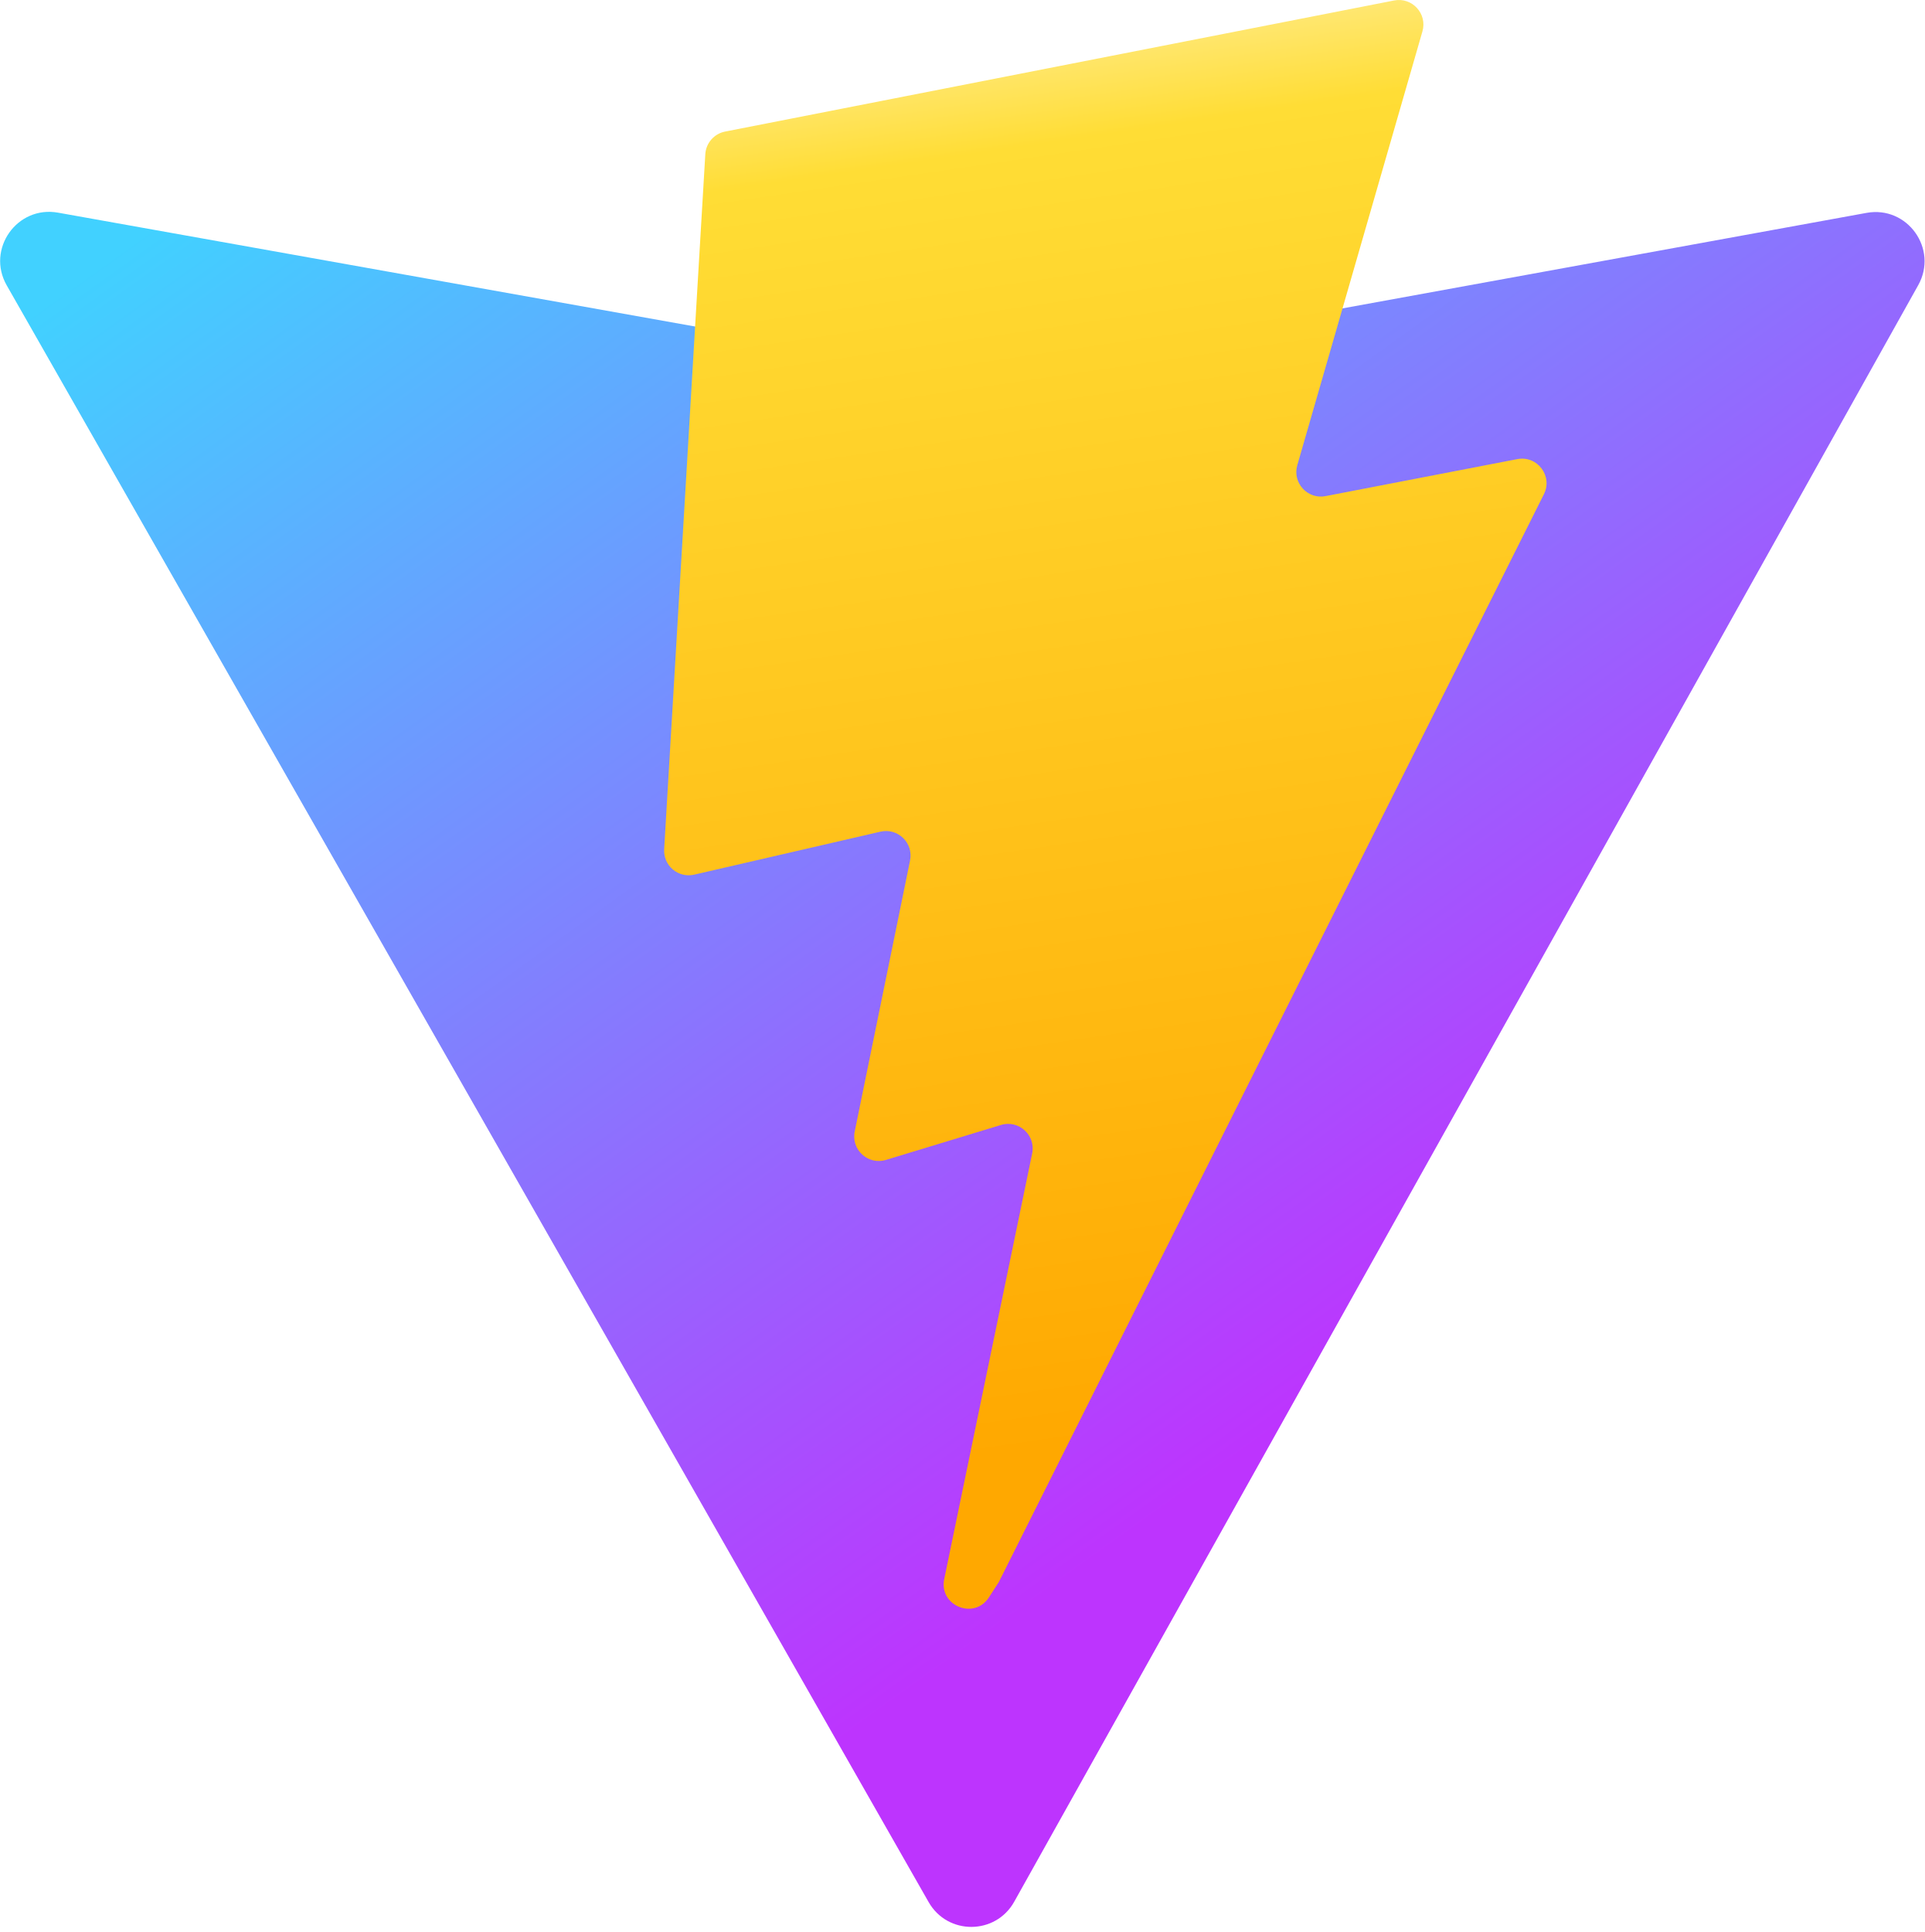
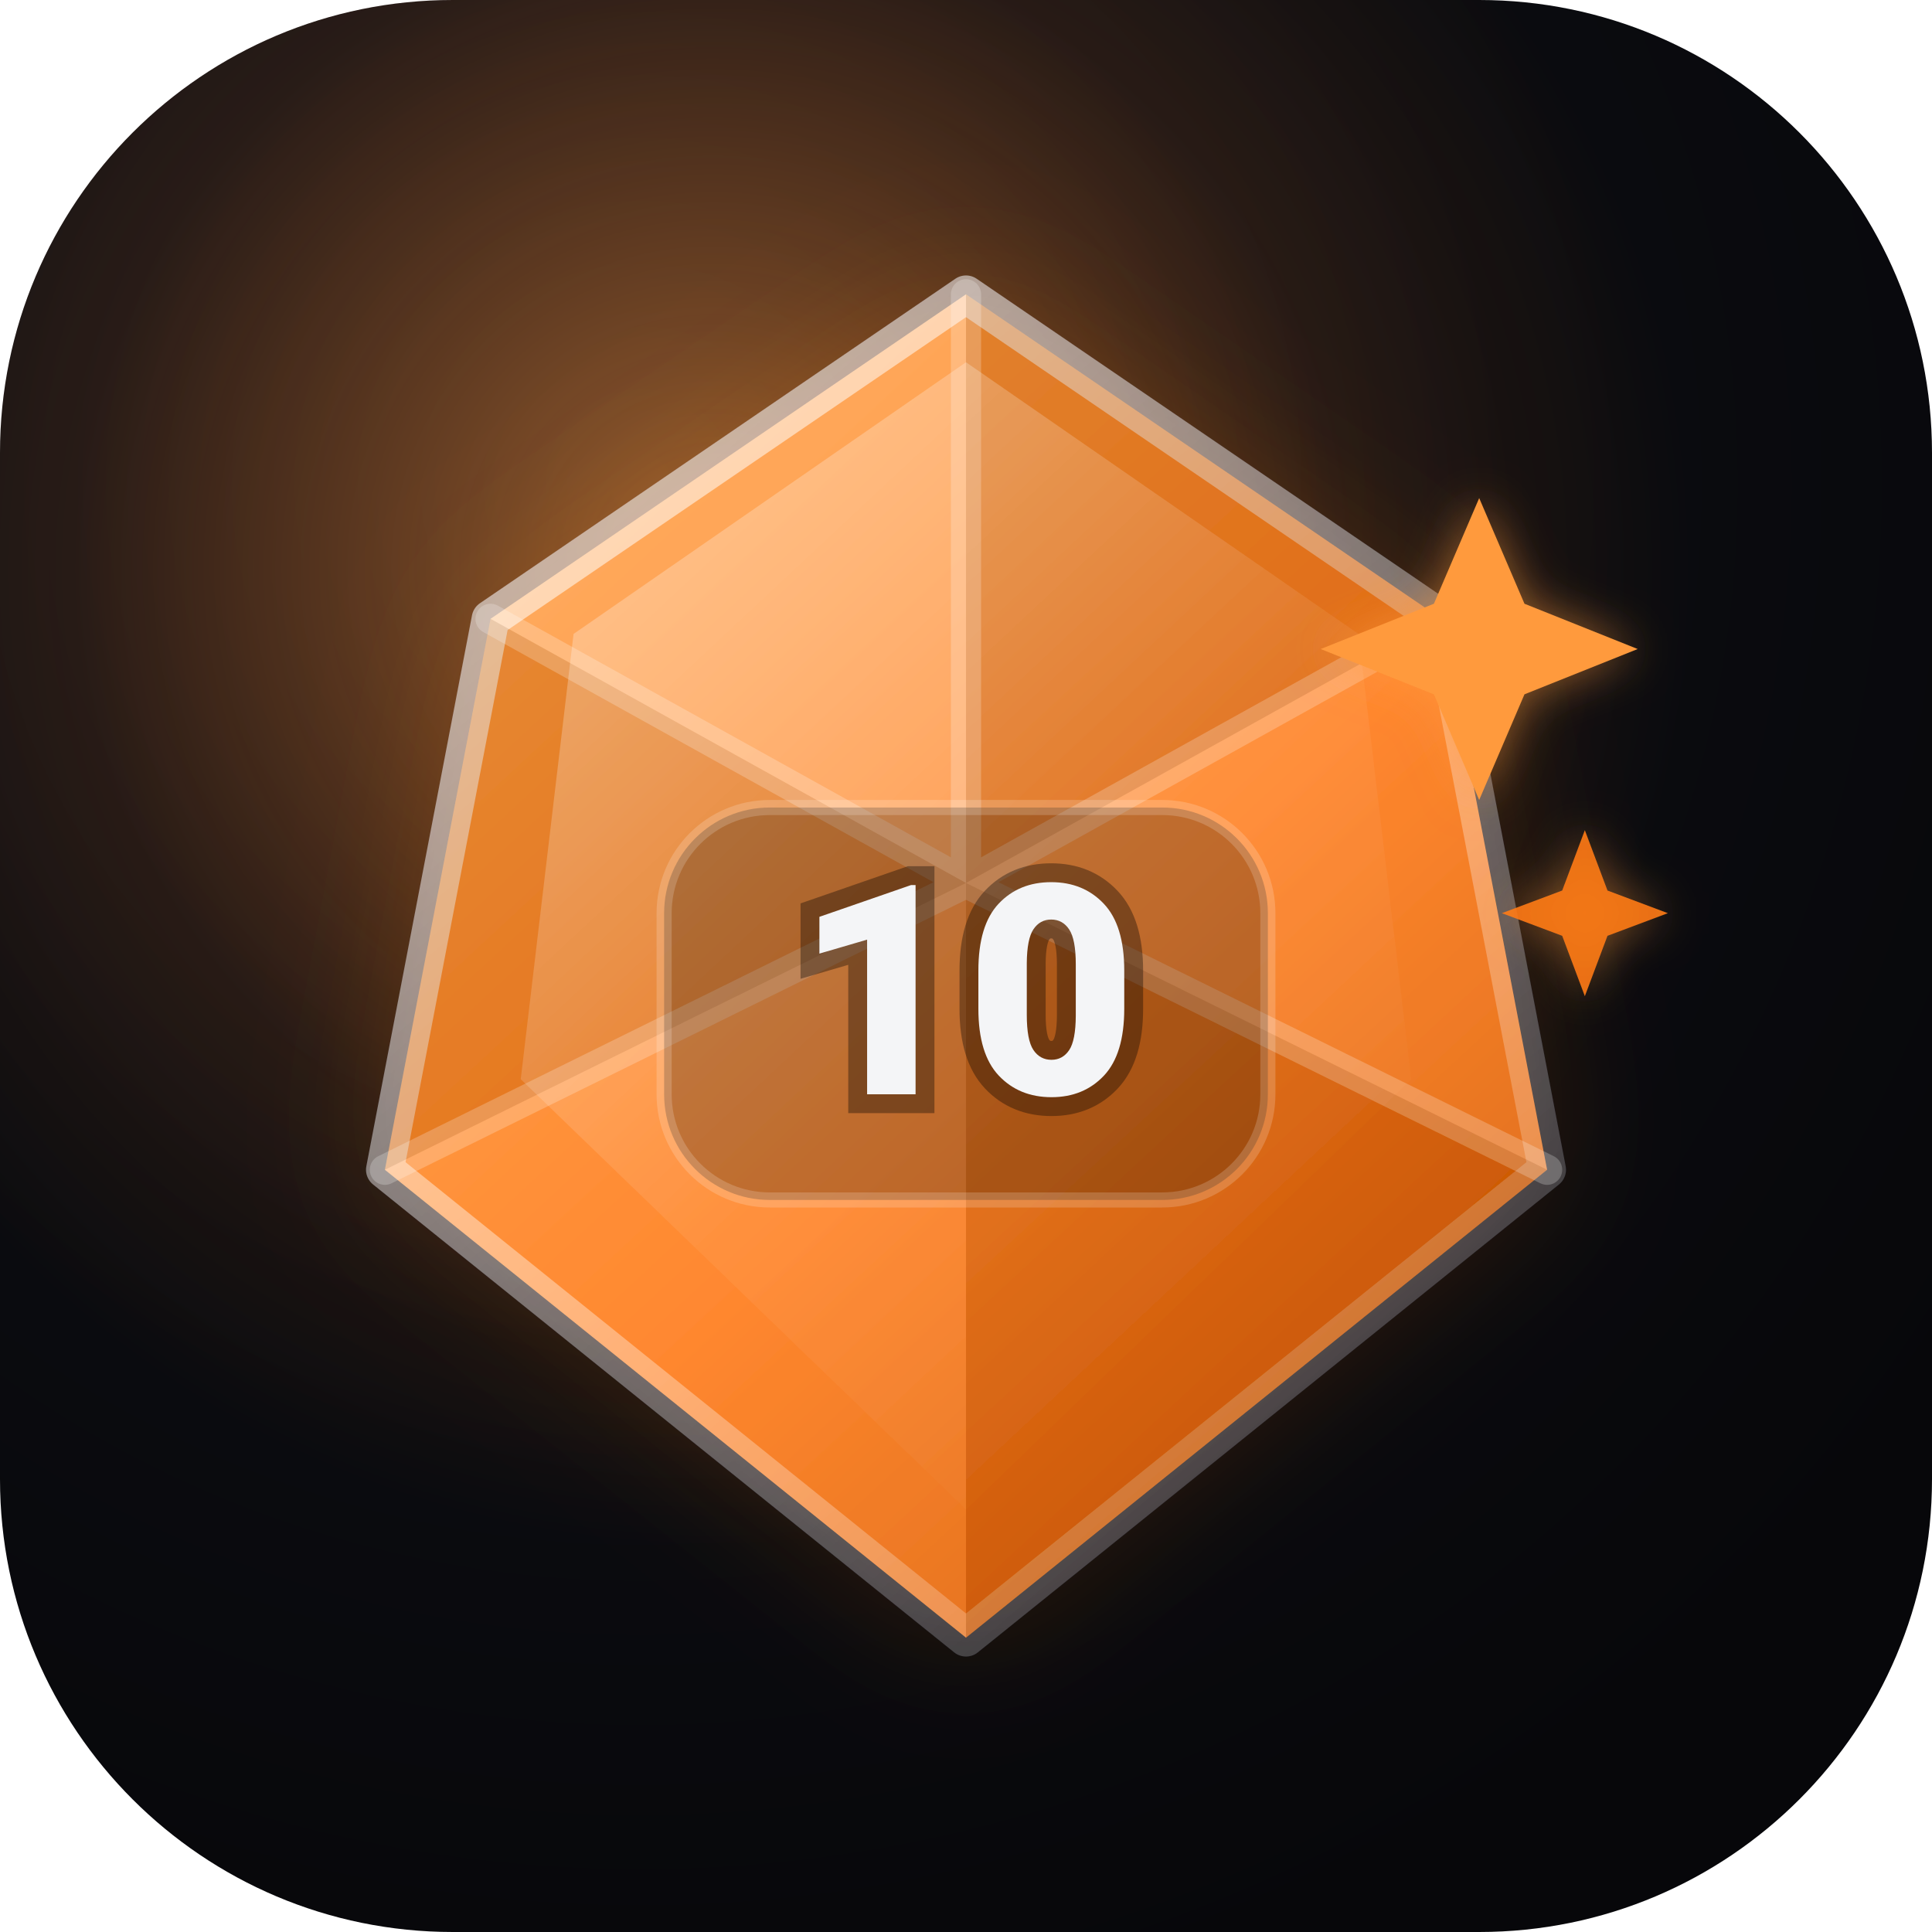
- <svg xmlns="http://www.w3.org/2000/svg" aria-hidden="true" role="img" class="iconify iconify--logos" width="31.88" height="32" preserveAspectRatio="xMidYMid meet" viewBox="0 0 256 257">
+ <svg xmlns="http://www.w3.org/2000/svg" width="512" height="512" viewBox="0 0 512 512" fill="none">
  <defs>
-     <linearGradient id="IconifyId1813088fe1fbc01fb466" x1="-.828%" x2="57.636%" y1="7.652%" y2="78.411%">
-       <stop offset="0%" stop-color="#41D1FF" />
-       <stop offset="100%" stop-color="#BD34FE" />
+     <radialGradient id="bg" cx="0" cy="0" r="1" gradientUnits="userSpaceOnUse" gradientTransform="translate(170 130) rotate(55) scale(420 420)">
+       <stop stop-color="#1A1A22" />
+       <stop offset="0.55" stop-color="#0B0C10" />
+       <stop offset="1" stop-color="#07070A" />
+     </radialGradient>
+     <radialGradient id="glow" cx="0" cy="0" r="1" gradientUnits="userSpaceOnUse" gradientTransform="translate(190 150) rotate(55) scale(260 260)">
+       <stop stop-color="#FF9A3C" stop-opacity="0.55" />
+       <stop offset="0.65" stop-color="#FF7A18" stop-opacity="0.10" />
+       <stop offset="1" stop-color="#FF7A18" stop-opacity="0" />
+     </radialGradient>
+     <linearGradient id="dice" x1="140" y1="120" x2="390" y2="390" gradientUnits="userSpaceOnUse">
+       <stop stop-color="#FF9A3C" />
+       <stop offset="0.55" stop-color="#FF7A18" />
+       <stop offset="1" stop-color="#D85B00" />
    </linearGradient>
-     <linearGradient id="IconifyId1813088fe1fbc01fb467" x1="43.376%" x2="50.316%" y1="2.242%" y2="89.03%">
-       <stop offset="0%" stop-color="#FFEA83" />
-       <stop offset="8.333%" stop-color="#FFDD35" />
-       <stop offset="100%" stop-color="#FFA800" />
+     <linearGradient id="shade" x1="150" y1="130" x2="365" y2="360" gradientUnits="userSpaceOnUse">
+       <stop stop-color="white" stop-opacity="0.30" />
+       <stop offset="0.55" stop-color="white" stop-opacity="0.06" />
+       <stop offset="1" stop-color="white" stop-opacity="0" />
    </linearGradient>
+     <linearGradient id="stroke" x1="160" y1="130" x2="380" y2="390" gradientUnits="userSpaceOnUse">
+       <stop stop-color="white" stop-opacity="0.55" />
+       <stop offset="1" stop-color="white" stop-opacity="0.16" />
+     </linearGradient>
+     <filter id="shadow" x="0" y="0" width="512" height="512" filterUnits="userSpaceOnUse">
+       <feDropShadow dx="0" dy="24" stdDeviation="22" flood-color="#000000" flood-opacity="0.55" />
+       <feDropShadow dx="0" dy="0" stdDeviation="18" flood-color="#FF7A18" flood-opacity="0.18" />
+     </filter>
+     <filter id="spark" x="0" y="0" width="512" height="512" filterUnits="userSpaceOnUse">
+       <feDropShadow dx="0" dy="0" stdDeviation="6" flood-color="#FF9A3C" flood-opacity="0.55" />
+     </filter>
  </defs>
-   <path fill="url(#IconifyId1813088fe1fbc01fb466)" d="M255.153 37.938L134.897 252.976c-2.483 4.44-8.862 4.466-11.382.048L.875 37.958c-2.746-4.814 1.371-10.646 6.827-9.67l120.385 21.517a6.537 6.537 0 0 0 2.322-.004l117.867-21.483c5.438-.991 9.574 4.796 6.877 9.62Z" />
-   <path fill="url(#IconifyId1813088fe1fbc01fb467)" d="M185.432.063L96.44 17.501a3.268 3.268 0 0 0-2.634 3.014l-5.474 92.456a3.268 3.268 0 0 0 3.997 3.378l24.777-5.718c2.318-.535 4.413 1.507 3.936 3.838l-7.361 36.047c-.495 2.426 1.782 4.5 4.151 3.78l15.304-4.649c2.372-.72 4.652 1.36 4.15 3.788l-11.698 56.621c-.732 3.542 3.979 5.473 5.943 2.437l1.313-2.028l72.516-144.72c1.215-2.423-.88-5.186-3.54-4.672l-25.505 4.922c-2.396.462-4.435-1.77-3.759-4.114l16.646-57.705c.677-2.35-1.37-4.583-3.769-4.113Z" />
+   <rect x="0" y="0" width="512" height="512" rx="120" fill="url(#bg)" />
+   <rect x="0" y="0" width="512" height="512" rx="120" fill="url(#glow)" />
+   <g filter="url(#shadow)">
+     <path d="M256 78 L382 164 L410 310 L256 434 L102 310 L130 164 Z" fill="url(#dice)" stroke="url(#stroke)" stroke-width="10" stroke-linejoin="round" />
+     <path d="M256 78 L130 164 L256 234 Z" fill="rgba(255,255,255,0.18)" />
+     <path d="M256 78 L382 164 L256 234 Z" fill="rgba(0,0,0,0.12)" />
+     <path d="M130 164 L102 310 L256 234 Z" fill="rgba(0,0,0,0.10)" />
+     <path d="M382 164 L410 310 L256 234 Z" fill="rgba(255,255,255,0.10)" />
+     <path d="M102 310 L256 434 L256 234 Z" fill="rgba(255,255,255,0.10)" />
+     <path d="M410 310 L256 434 L256 234 Z" fill="rgba(0,0,0,0.10)" />
+     <path d="M256 96 L360 168 L374 286 L256 400 L138 286 L152 168 Z" fill="url(#shade)" />
+     <path d="M256 78 L256 234 M130 164 L256 234 M382 164 L256 234 M102 310 L256 234 M410 310 L256 234" stroke="rgba(255,255,255,0.22)" stroke-width="8" stroke-linecap="round" />
+   </g>
+   <g>
+     <rect x="176" y="214" width="160" height="104" rx="28" fill="rgba(0,0,0,0.25)" stroke="rgba(255,255,255,0.18)" stroke-width="4" />
+     <text x="256" y="290" font-family="ui-sans-serif, system-ui, -apple-system, Segoe UI, Roboto, Arial" font-size="78" font-weight="900" text-anchor="middle" fill="#F4F5F7" style="paint-order:stroke; stroke: rgba(0,0,0,0.35); stroke-width: 10;">
+             10
+         </text>
+   </g>
+   <g filter="url(#spark)">
+     <path d="M392 132 L404 160 L434 172 L404 184 L392 212 L380 184 L350 172 L380 160 Z" fill="#FF9A3C" />
+     <path d="M420 220 L426 236 L442 242 L426 248 L420 264 L414 248 L398 242 L414 236 Z" fill="#FF7A18" opacity="0.9" />
+   </g>
</svg>
